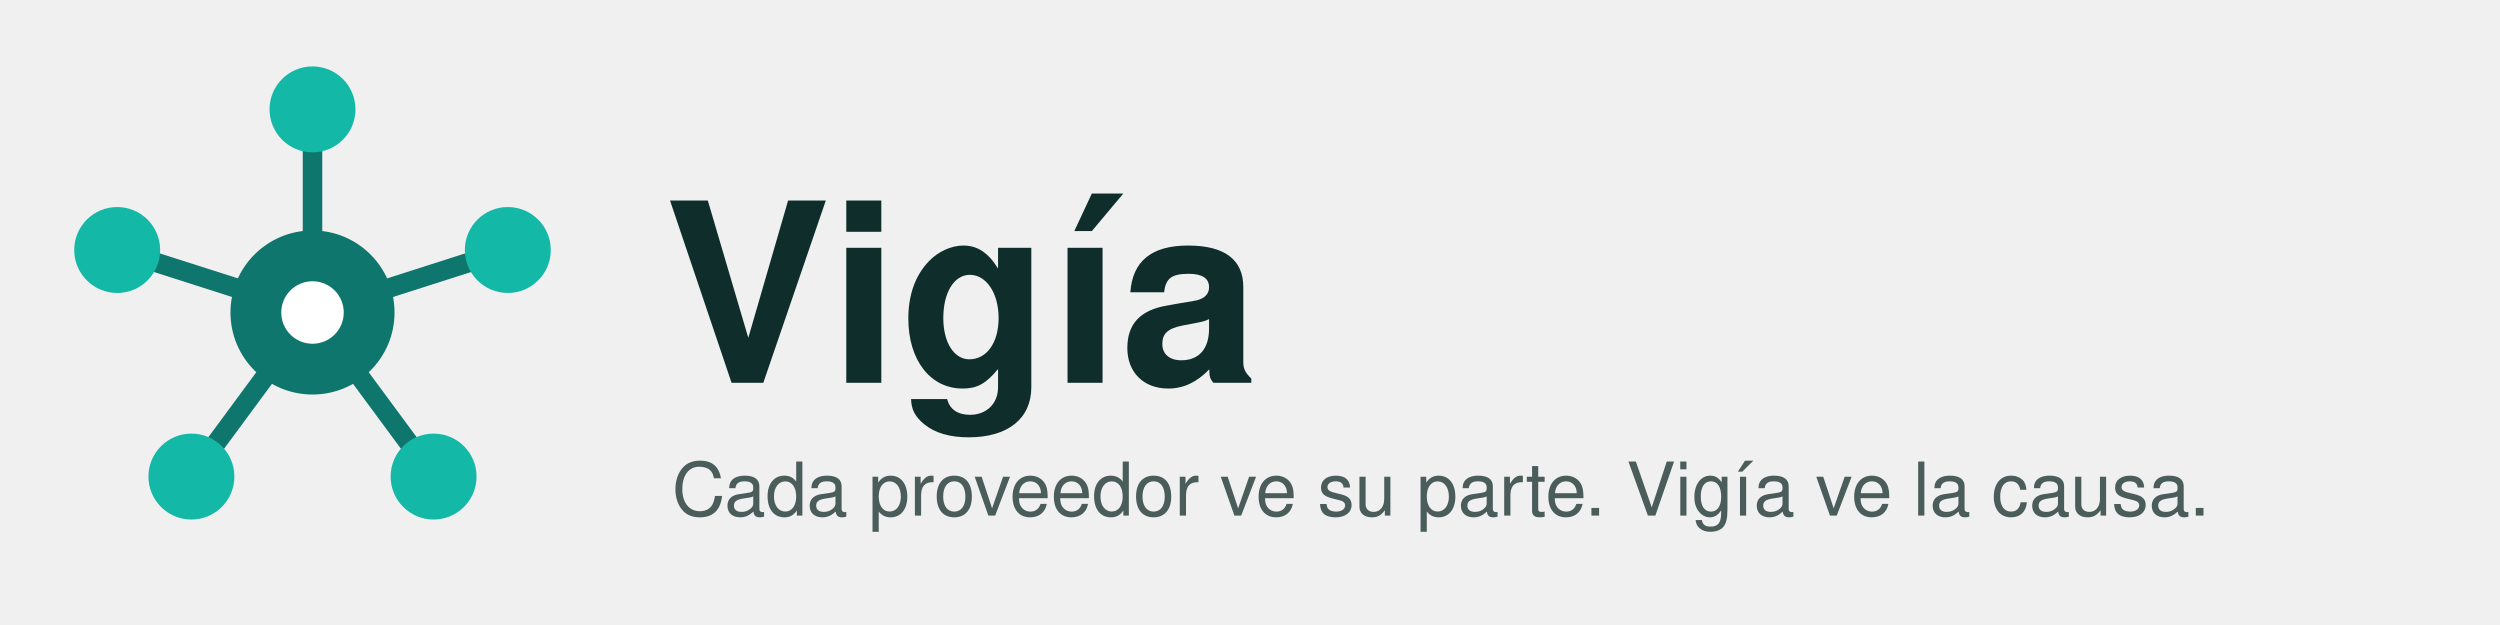
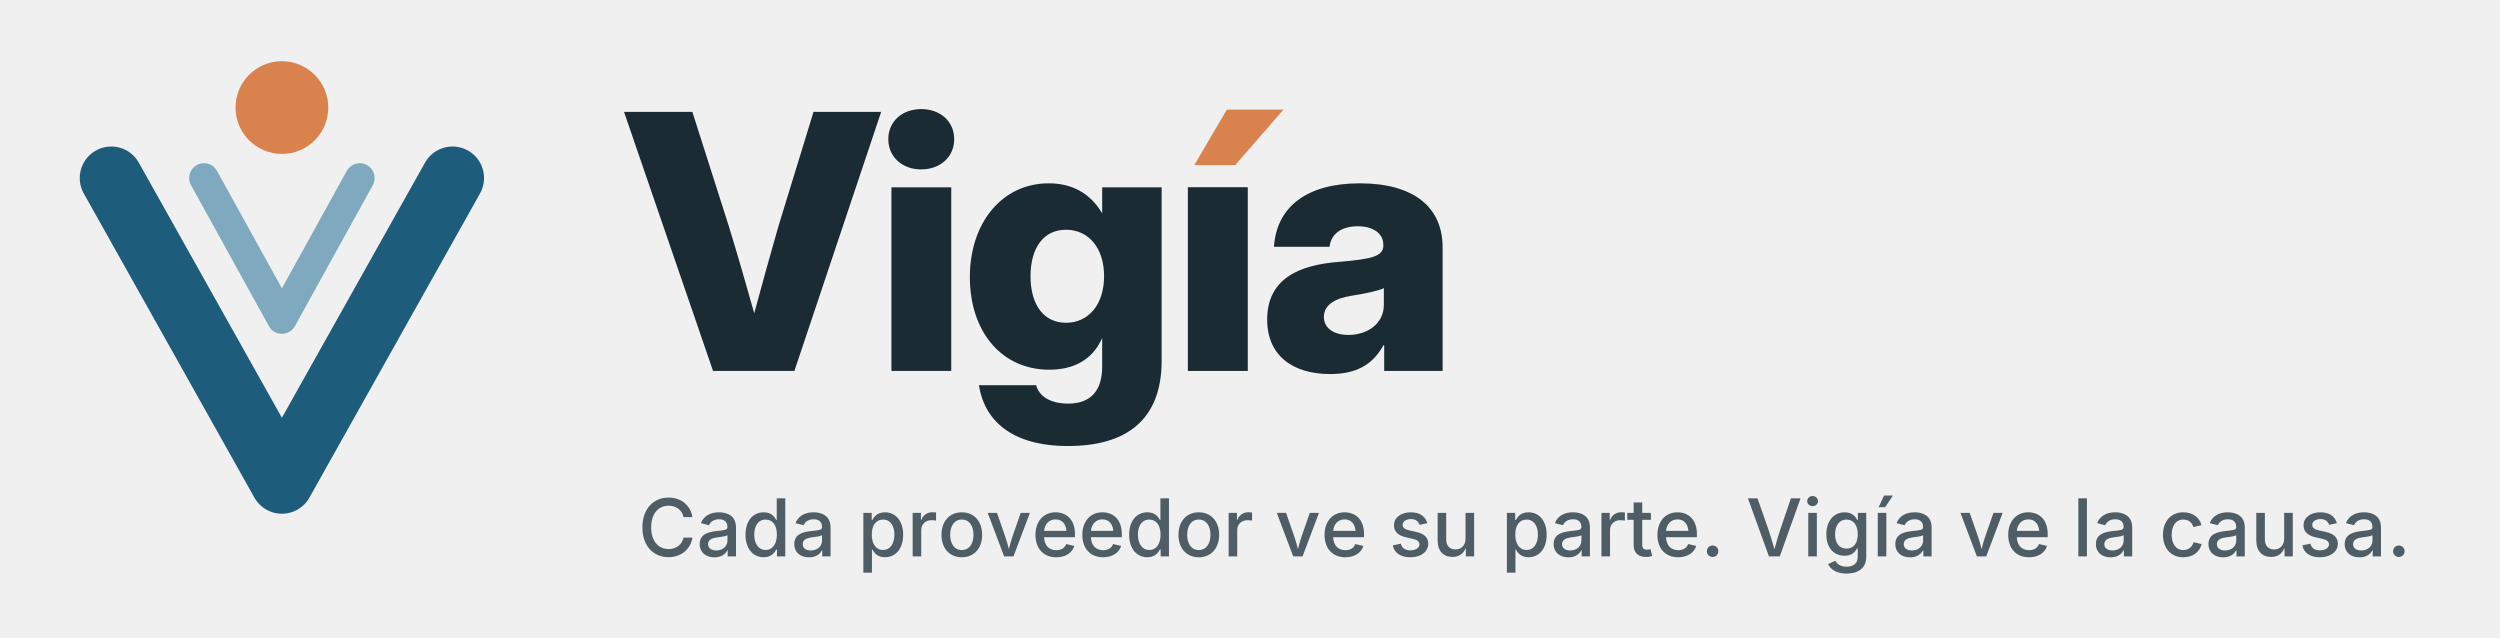
- <svg xmlns="http://www.w3.org/2000/svg" viewBox="0 0 640 160" role="img" aria-labelledby="title desc">
-   <g stroke="#0F766E" stroke-width="5" stroke-linecap="round">
-     <line x1="80" y1="80" x2="80" y2="28" />
-     <line x1="80" y1="80" x2="130" y2="64" />
-     <line x1="80" y1="80" x2="111" y2="122" />
-     <line x1="80" y1="80" x2="49" y2="122" />
-     <line x1="80" y1="80" x2="30" y2="64" />
+ <svg xmlns="http://www.w3.org/2000/svg" viewBox="0 0 674 172" role="img" aria-labelledby="title desc">
+   <g transform="translate(16,14)">
+     <path d="M14 34 L60 116 L106 34" fill="none" stroke="#1D5C7A" stroke-width="17" stroke-linecap="round" stroke-linejoin="round" />
+     <path d="M39 34 L60 72 L81 34" fill="none" stroke="#7FA9BF" stroke-width="8" stroke-linecap="round" stroke-linejoin="round" />
+     <circle cx="60" cy="15" r="12.5" fill="#D9824E" />
  </g>
-   <g fill="#14B8A6">
-     <circle cx="80" cy="28" r="11" />
-     <circle cx="130" cy="64" r="11" />
-     <circle cx="111" cy="122" r="11" />
-     <circle cx="49" cy="122" r="11" />
-     <circle cx="30" cy="64" r="11" />
-   </g>
-   <circle cx="80" cy="80" r="21" fill="#0F766E" />
-   <circle cx="80" cy="80" r="8" fill="#FFFFFF" />
-   <text x="170" y="98" font-family="Segoe UI, Helvetica, Arial, sans-serif" font-size="64" font-weight="700" fill="#0F2E2B">Vigía</text>
-   <text x="172" y="132" font-family="Segoe UI, Helvetica, Arial, sans-serif" font-size="19" fill="#4B5D5B">Cada proveedor ve su parte. Vigía ve la causa.</text>
+   <path d="M320.256 100.0H336.381V50.5H320.256ZM321.99 44.5H333.006L346.037 29.547H330.756Z" fill="#D9824E" />
+   <path d="M192.234 100.0H214.172L237.562 30.156H219.328L209.906 60.859C207.75 68.312 205.594 76.141 203.344 84.438C201.0 76.141 198.75 68.312 196.453 60.859L186.656 30.156H168.234ZM240.33 100.0H256.455V50.5H240.33ZM248.346 45.672C253.549 45.672 257.252 42.25 257.252 37.516C257.252 32.781 253.549 29.406 248.346 29.406C243.189 29.406 239.486 32.781 239.486 37.516C239.486 42.25 243.189 45.672 248.346 45.672ZM287.957 120.25C303.426 120.25 313.176 113.406 313.176 97.281V50.5H297.144V57.438H297.097C294.004 52.234 289.176 49.422 282.754 49.422C270.191 49.422 261.472 60.016 261.472 74.734C261.472 89.266 269.91 99.672 282.894 99.672C289.363 99.672 294.472 97.094 297.097 91.234H297.144V98.875C297.144 105.438 293.957 108.812 287.957 108.812C283.316 108.812 280.176 106.938 279.332 103.844H263.91C265.41 113.359 272.722 120.25 287.957 120.25ZM287.394 87.016C281.488 87.016 277.832 82.328 277.832 74.453C277.832 66.625 281.488 61.938 287.394 61.938C293.488 61.938 297.66 66.859 297.66 74.453C297.66 82.094 293.488 87.016 287.394 87.016ZM320.256 100.0H336.381V50.5H320.256ZM358.601 100.844C365.586 100.844 370.039 98.406 372.992 93.062H373.179V100.0H388.929V66.672C388.929 55.75 381.007 49.422 366.617 49.422C352.273 49.422 344.164 55.797 343.461 66.531H358.461C358.789 63.156 361.554 61.0 366.054 61.0C370.32 61.0 372.945 63.016 372.945 65.969V66.203C372.945 69.156 369.711 69.859 360.851 70.609C350.304 71.453 341.632 75.062 341.632 86.172C341.632 96.016 348.711 100.844 358.601 100.844ZM363.523 90.297C359.586 90.297 356.914 88.469 356.914 85.422C356.914 82.188 360.007 80.406 364.32 79.75C368.304 79.094 371.351 78.484 373.086 77.688V82.188C373.086 87.062 368.914 90.297 363.523 90.297Z" fill="#1B2B34" />
+   <path d="M180.23 150.21C183.684 150.21 186.204 148.026 186.687 144.929H184.272C183.873 146.924 182.204 148.026 180.251 148.026C177.574 148.026 175.559 145.99 175.559 142.189C175.559 138.41 177.564 136.332 180.251 136.332C182.204 136.332 183.873 137.423 184.272 139.418H186.676C186.151 136.101 183.527 134.148 180.23 134.148C176.178 134.148 173.186 137.171 173.186 142.189C173.186 147.187 176.168 150.21 180.23 150.21ZM192.608 150.262C194.508 150.262 195.621 149.307 196.072 148.394H196.188V150.0H198.424V142.21C198.424 138.82 195.726 138.116 193.836 138.116C191.747 138.116 189.773 138.935 188.975 141.035L191.148 141.602C191.474 140.804 192.335 139.995 193.867 139.995C195.337 139.995 196.114 140.751 196.114 142.053V142.116C196.114 142.945 195.222 142.935 193.154 143.176C190.938 143.428 188.639 144.016 188.639 146.683C188.639 148.992 190.372 150.262 192.608 150.262ZM193.122 148.404C191.831 148.404 190.907 147.827 190.907 146.714C190.907 145.507 191.978 145.066 193.28 144.887C193.993 144.793 195.778 144.604 196.125 144.268V145.769C196.125 147.145 195.001 148.404 193.122 148.404ZM205.898 150.231C208.019 150.231 208.869 148.908 209.279 148.163H209.468V150.0H211.714V134.358H209.405V140.174H209.279C208.88 139.449 208.082 138.116 205.898 138.116C203.074 138.116 200.985 140.342 200.985 144.163C200.985 147.953 203.043 150.231 205.898 150.231ZM206.402 148.268C204.397 148.268 203.347 146.473 203.347 144.142C203.347 141.833 204.365 140.079 206.402 140.079C208.386 140.079 209.447 141.707 209.447 144.142C209.447 146.588 208.365 148.268 206.402 148.268ZM218.107 150.262C220.008 150.262 221.12 149.307 221.572 148.394H221.687V150.0H223.923V142.21C223.923 138.82 221.225 138.116 219.336 138.116C217.247 138.116 215.273 138.935 214.475 141.035L216.648 141.602C216.974 140.804 217.834 139.995 219.367 139.995C220.837 139.995 221.614 140.751 221.614 142.053V142.116C221.614 142.945 220.721 142.935 218.653 143.176C216.438 143.428 214.139 144.016 214.139 146.683C214.139 148.992 215.871 150.262 218.107 150.262ZM218.622 148.404C217.331 148.404 216.407 147.827 216.407 146.714C216.407 145.507 217.478 145.066 218.779 144.887C219.493 144.793 221.278 144.604 221.624 144.268V145.769C221.624 147.145 220.501 148.404 218.622 148.404ZM232.763 154.388H235.072V148.163H235.198C235.608 148.908 236.458 150.231 238.589 150.231C241.445 150.231 243.492 147.953 243.492 144.163C243.492 140.342 241.403 138.116 238.589 138.116C236.395 138.116 235.608 139.449 235.198 140.174H235.009V138.263H232.763ZM238.075 148.268C236.122 148.268 235.03 146.588 235.03 144.142C235.03 141.707 236.091 140.079 238.075 140.079C240.111 140.079 241.13 141.833 241.13 144.142C241.13 146.473 240.08 148.268 238.075 148.268ZM246.053 150.0H248.363V142.872C248.363 141.329 249.539 140.237 251.155 140.237C251.638 140.237 252.195 140.321 252.363 140.363V138.158C252.121 138.127 251.68 138.095 251.386 138.095C250.011 138.095 248.846 138.872 248.415 140.153H248.289V138.263H246.053ZM259.302 150.241C262.609 150.241 264.792 147.816 264.792 144.195C264.792 140.541 262.609 138.116 259.302 138.116C255.995 138.116 253.822 140.541 253.822 144.195C253.822 147.816 255.995 150.241 259.302 150.241ZM259.302 148.289C257.181 148.289 256.173 146.42 256.173 144.195C256.173 141.938 257.181 140.069 259.302 140.069C261.443 140.069 262.451 141.948 262.451 144.195C262.451 146.42 261.443 148.289 259.302 148.289ZM270.713 150.0H273.233L277.663 138.263H275.185L272.865 144.929C272.508 145.969 272.256 146.998 271.994 148.026C271.731 146.998 271.458 145.969 271.102 144.929L268.781 138.263H266.283ZM284.77 150.241C287.279 150.241 289.074 149.013 289.631 147.187L287.458 146.672C287.048 147.764 286.082 148.331 284.791 148.331C282.87 148.331 281.568 147.103 281.484 144.835H289.809V144.016C289.809 139.785 287.248 138.116 284.571 138.116C281.285 138.116 279.164 140.604 279.164 144.216C279.164 147.858 281.306 150.241 284.77 150.241ZM281.495 143.113C281.621 141.423 282.733 140.027 284.581 140.027C286.355 140.027 287.353 141.266 287.521 143.113ZM297.399 150.241C299.908 150.241 301.703 149.013 302.26 147.187L300.087 146.672C299.677 147.764 298.711 148.331 297.42 148.331C295.499 148.331 294.197 147.103 294.113 144.835H302.438V144.016C302.438 139.785 299.877 138.116 297.2 138.116C293.914 138.116 291.793 140.604 291.793 144.216C291.793 147.858 293.935 150.241 297.399 150.241ZM294.124 143.113C294.25 141.423 295.363 140.027 297.21 140.027C298.984 140.027 299.982 141.266 300.15 143.113ZM309.335 150.231C311.456 150.231 312.306 148.908 312.716 148.163H312.905V150.0H315.151V134.358H312.842V140.174H312.716C312.317 139.449 311.519 138.116 309.335 138.116C306.511 138.116 304.422 140.342 304.422 144.163C304.422 147.953 306.48 150.231 309.335 150.231ZM309.839 148.268C307.834 148.268 306.784 146.473 306.784 144.142C306.784 141.833 307.803 140.079 309.839 140.079C311.823 140.079 312.884 141.707 312.884 144.142C312.884 146.588 311.802 148.268 309.839 148.268ZM323.193 150.241C326.5 150.241 328.683 147.816 328.683 144.195C328.683 140.541 326.5 138.116 323.193 138.116C319.886 138.116 317.713 140.541 317.713 144.195C317.713 147.816 319.886 150.241 323.193 150.241ZM323.193 148.289C321.072 148.289 320.064 146.42 320.064 144.195C320.064 141.938 321.072 140.069 323.193 140.069C325.334 140.069 326.342 141.948 326.342 144.195C326.342 146.42 325.334 148.289 323.193 148.289ZM331.245 150.0H333.554V142.872C333.554 141.329 334.73 140.237 336.347 140.237C336.83 140.237 337.386 140.321 337.554 140.363V138.158C337.313 138.127 336.872 138.095 336.578 138.095C335.203 138.095 334.037 138.872 333.607 140.153H333.481V138.263H331.245ZM348.651 150.0H351.17L355.6 138.263H353.123L350.803 144.929C350.446 145.969 350.194 146.998 349.931 148.026C349.669 146.998 349.396 145.969 349.039 144.929L346.719 138.263H344.22ZM362.708 150.241C365.217 150.241 367.012 149.013 367.568 147.187L365.395 146.672C364.986 147.764 364.02 148.331 362.729 148.331C360.807 148.331 359.506 147.103 359.422 144.835H367.747V144.016C367.747 139.785 365.185 138.116 362.508 138.116C359.222 138.116 357.102 140.604 357.102 144.216C357.102 147.858 359.243 150.241 362.708 150.241ZM359.432 143.113C359.558 141.423 360.671 140.027 362.519 140.027C364.293 140.027 365.29 141.266 365.458 143.113ZM380.218 150.241C383.084 150.241 385.058 148.73 385.058 146.588C385.058 144.961 384.029 143.911 381.856 143.418L379.966 142.998C378.675 142.704 378.15 142.242 378.15 141.465C378.15 140.583 379.116 139.943 380.386 139.943C381.772 139.943 382.433 140.678 382.738 141.497L384.806 141.045C384.302 139.302 382.906 138.116 380.365 138.116C377.709 138.116 375.82 139.512 375.82 141.612C375.82 143.292 376.869 144.363 379.053 144.856L381.027 145.307C382.139 145.559 382.675 146.042 382.675 146.788C382.675 147.659 381.73 148.373 380.239 148.373C378.875 148.373 377.982 147.806 377.657 146.578L375.484 147.029C375.904 149.108 377.667 150.241 380.218 150.241ZM391.588 150.147C393.204 150.147 394.464 149.423 395.199 147.722L395.209 150.0H397.425V138.263H395.104V145.213C395.104 147.071 393.939 148.131 392.375 148.131C390.842 148.131 389.897 147.124 389.897 145.433V138.263H387.588V145.717C387.588 148.614 389.194 150.147 391.588 150.147ZM406.253 154.388H408.563V148.163H408.689C409.098 148.908 409.949 150.231 412.08 150.231C414.935 150.231 416.982 147.953 416.982 144.163C416.982 140.342 414.893 138.116 412.08 138.116C409.886 138.116 409.098 139.449 408.689 140.174H408.5V138.263H406.253ZM411.565 148.268C409.613 148.268 408.521 146.588 408.521 144.142C408.521 141.707 409.581 140.079 411.565 140.079C413.602 140.079 414.62 141.833 414.62 144.142C414.62 146.473 413.571 148.268 411.565 148.268ZM422.83 150.262C424.73 150.262 425.843 149.307 426.294 148.394H426.41V150.0H428.646V142.21C428.646 138.82 425.948 138.116 424.058 138.116C421.969 138.116 419.995 138.935 419.198 141.035L421.371 141.602C421.696 140.804 422.557 139.995 424.09 139.995C425.559 139.995 426.336 140.751 426.336 142.053V142.116C426.336 142.945 425.444 142.935 423.376 143.176C421.161 143.428 418.862 144.016 418.862 146.683C418.862 148.992 420.594 150.262 422.83 150.262ZM423.344 148.404C422.053 148.404 421.129 147.827 421.129 146.714C421.129 145.507 422.2 145.066 423.502 144.887C424.216 144.793 426 144.604 426.347 144.268V145.769C426.347 147.145 425.223 148.404 423.344 148.404ZM431.753 150.0H434.063V142.872C434.063 141.329 435.239 140.237 436.855 140.237C437.338 140.237 437.895 140.321 438.062 140.363V138.158C437.821 138.127 437.38 138.095 437.086 138.095C435.711 138.095 434.546 138.872 434.115 140.153H433.989V138.263H431.753ZM445.086 138.263H442.745V135.471H440.435V138.263H438.724V140.142H440.435V147.019C440.435 149.013 441.663 150.157 443.794 150.157C444.33 150.157 444.918 150.084 445.411 149.916L445.002 148.068C444.718 148.131 444.267 148.194 444.025 148.194C443.112 148.194 442.745 147.774 442.745 146.83V140.142H445.086ZM452.445 150.241C454.954 150.241 456.749 149.013 457.305 147.187L455.132 146.672C454.723 147.764 453.757 148.331 452.466 148.331C450.545 148.331 449.243 147.103 449.159 144.835H457.484V144.016C457.484 139.785 454.922 138.116 452.245 138.116C448.959 138.116 446.839 140.604 446.839 144.216C446.839 147.858 448.98 150.241 452.445 150.241ZM449.169 143.113C449.295 141.423 450.408 140.027 452.256 140.027C454.03 140.027 455.027 141.266 455.195 143.113ZM461.725 150.157C462.586 150.157 463.268 149.475 463.268 148.614C463.268 147.743 462.586 147.061 461.725 147.061C460.854 147.061 460.171 147.743 460.171 148.614C460.171 149.475 460.854 150.157 461.725 150.157ZM476.905 150.0H479.834L485.419 134.358H482.826L479.866 143.061C479.477 144.247 478.994 145.853 478.385 148.079C477.766 145.895 477.273 144.247 476.874 143.061L473.829 134.358H471.247ZM487.508 150.0H489.818V138.263H487.508ZM488.674 136.468C489.471 136.468 490.133 135.859 490.133 135.103C490.133 134.337 489.471 133.728 488.674 133.728C487.876 133.728 487.214 134.337 487.214 135.103C487.214 135.859 487.876 136.468 488.674 136.468ZM497.838 154.64C500.841 154.64 503.14 153.254 503.14 150.168V138.263H500.883V140.174H500.715C500.305 139.439 499.476 138.116 497.313 138.116C494.49 138.116 492.379 140.342 492.379 144.09C492.379 147.837 494.521 149.822 497.282 149.822C499.424 149.822 500.232 148.635 500.641 147.869H500.841V150.157C500.841 151.963 499.613 152.782 497.828 152.782C495.938 152.782 495.203 151.848 494.783 151.176L492.852 152.089C493.513 153.506 495.119 154.64 497.838 154.64ZM497.817 147.9C495.802 147.9 494.741 146.347 494.741 144.058C494.741 141.822 495.77 140.079 497.817 140.079C499.802 140.079 500.851 141.707 500.851 144.058C500.851 146.462 499.77 147.9 497.817 147.9ZM506.247 150.0H508.557V138.263H506.247ZM506.478 136.741H508.242L510.321 133.602H507.938ZM514.95 150.262C516.85 150.262 517.963 149.307 518.415 148.394H518.53V150.0H520.766V142.21C520.766 138.82 518.068 138.116 516.178 138.116C514.089 138.116 512.116 138.935 511.318 141.035L513.491 141.602C513.816 140.804 514.677 139.995 516.21 139.995C517.68 139.995 518.457 140.751 518.457 142.053V142.116C518.457 142.945 517.564 142.935 515.496 143.176C513.281 143.428 510.982 144.016 510.982 146.683C510.982 148.992 512.714 150.262 514.95 150.262ZM515.465 148.404C514.173 148.404 513.25 147.827 513.25 146.714C513.25 145.507 514.32 145.066 515.622 144.887C516.336 144.793 518.121 144.604 518.467 144.268V145.769C518.467 147.145 517.344 148.404 515.465 148.404ZM532.965 150.0H535.484L539.915 138.263H537.437L535.117 144.929C534.76 145.969 534.508 146.998 534.246 148.026C533.983 146.998 533.71 145.969 533.353 144.929L531.033 138.263H528.535ZM547.022 150.241C549.531 150.241 551.326 149.013 551.882 147.187L549.709 146.672C549.3 147.764 548.334 148.331 547.043 148.331C545.122 148.331 543.82 147.103 543.736 144.835H552.061V144.016C552.061 139.785 549.499 138.116 546.822 138.116C543.536 138.116 541.416 140.604 541.416 144.216C541.416 147.858 543.557 150.241 547.022 150.241ZM543.746 143.113C543.872 141.423 544.985 140.027 546.833 140.027C548.607 140.027 549.604 141.266 549.772 143.113ZM562.632 134.358H560.323V150.0H562.632ZM569.026 150.262C570.926 150.262 572.039 149.307 572.49 148.394H572.605V150.0H574.842V142.21C574.842 138.82 572.144 138.116 570.254 138.116C568.165 138.116 566.191 138.935 565.393 141.035L567.566 141.602C567.892 140.804 568.753 139.995 570.285 139.995C571.755 139.995 572.532 140.751 572.532 142.053V142.116C572.532 142.945 571.64 142.935 569.572 143.176C567.356 143.428 565.057 144.016 565.057 146.683C565.057 148.992 566.79 150.262 569.026 150.262ZM569.54 148.404C568.249 148.404 567.325 147.827 567.325 146.714C567.325 145.507 568.396 145.066 569.698 144.887C570.411 144.793 572.196 144.604 572.542 144.268V145.769C572.542 147.145 571.419 148.404 569.54 148.404ZM588.615 150.241C591.082 150.241 592.993 148.908 593.56 146.693L591.376 146.168C591.061 147.438 590.085 148.289 588.625 148.289C586.505 148.289 585.487 146.431 585.487 144.195C585.487 141.927 586.505 140.069 588.625 140.069C590.064 140.069 591.019 140.898 591.334 142.105L593.528 141.581C592.951 139.407 591.051 138.116 588.615 138.116C585.308 138.116 583.135 140.541 583.135 144.195C583.135 147.816 585.308 150.241 588.615 150.241ZM599.375 150.262C601.276 150.262 602.388 149.307 602.84 148.394H602.955V150.0H605.191V142.21C605.191 138.82 602.493 138.116 600.604 138.116C598.515 138.116 596.541 138.935 595.743 141.035L597.916 141.602C598.242 140.804 599.103 139.995 600.635 139.995C602.105 139.995 602.882 140.751 602.882 142.053V142.116C602.882 142.945 601.99 142.935 599.921 143.176C597.706 143.428 595.407 144.016 595.407 146.683C595.407 148.992 597.139 150.262 599.375 150.262ZM599.89 148.404C598.599 148.404 597.675 147.827 597.675 146.714C597.675 145.507 598.746 145.066 600.047 144.887C600.761 144.793 602.546 144.604 602.892 144.268V145.769C602.892 147.145 601.769 148.404 599.89 148.404ZM612.299 150.147C613.915 150.147 615.175 149.423 615.91 147.722L615.92 150.0H618.135V138.263H615.815V145.213C615.815 147.071 614.65 148.131 613.086 148.131C611.553 148.131 610.608 147.124 610.608 145.433V138.263H608.299V145.717C608.299 148.614 609.905 150.147 612.299 150.147ZM625.442 150.241C628.308 150.241 630.282 148.73 630.282 146.588C630.282 144.961 629.253 143.911 627.08 143.418L625.19 142.998C623.899 142.704 623.374 142.242 623.374 141.465C623.374 140.583 624.34 139.943 625.61 139.943C626.996 139.943 627.657 140.678 627.962 141.497L630.03 141.045C629.526 139.302 628.13 138.116 625.589 138.116C622.933 138.116 621.043 139.512 621.043 141.612C621.043 143.292 622.093 144.363 624.277 144.856L626.25 145.307C627.363 145.559 627.899 146.042 627.899 146.788C627.899 147.659 626.954 148.373 625.463 148.373C624.098 148.373 623.206 147.806 622.881 146.578L620.708 147.029C621.127 149.108 622.891 150.241 625.442 150.241ZM636.098 150.262C637.998 150.262 639.111 149.307 639.562 148.394H639.677V150.0H641.914V142.21C641.914 138.82 639.216 138.116 637.326 138.116C635.237 138.116 633.263 138.935 632.465 141.035L634.638 141.602C634.964 140.804 635.825 139.995 637.357 139.995C638.827 139.995 639.604 140.751 639.604 142.053V142.116C639.604 142.945 638.712 142.935 636.644 143.176C634.428 143.428 632.129 144.016 632.129 146.683C632.129 148.992 633.862 150.262 636.098 150.262ZM636.612 148.404C635.321 148.404 634.397 147.827 634.397 146.714C634.397 145.507 635.468 145.066 636.77 144.887C637.483 144.793 639.268 144.604 639.615 144.268V145.769C639.615 147.145 638.491 148.404 636.612 148.404ZM646.732 150.157C647.593 150.157 648.275 149.475 648.275 148.614C648.275 147.743 647.593 147.061 646.732 147.061C645.861 147.061 645.178 147.743 645.178 148.614C645.178 149.475 645.861 150.157 646.732 150.157Z" fill="#4E5D66" />
</svg>
